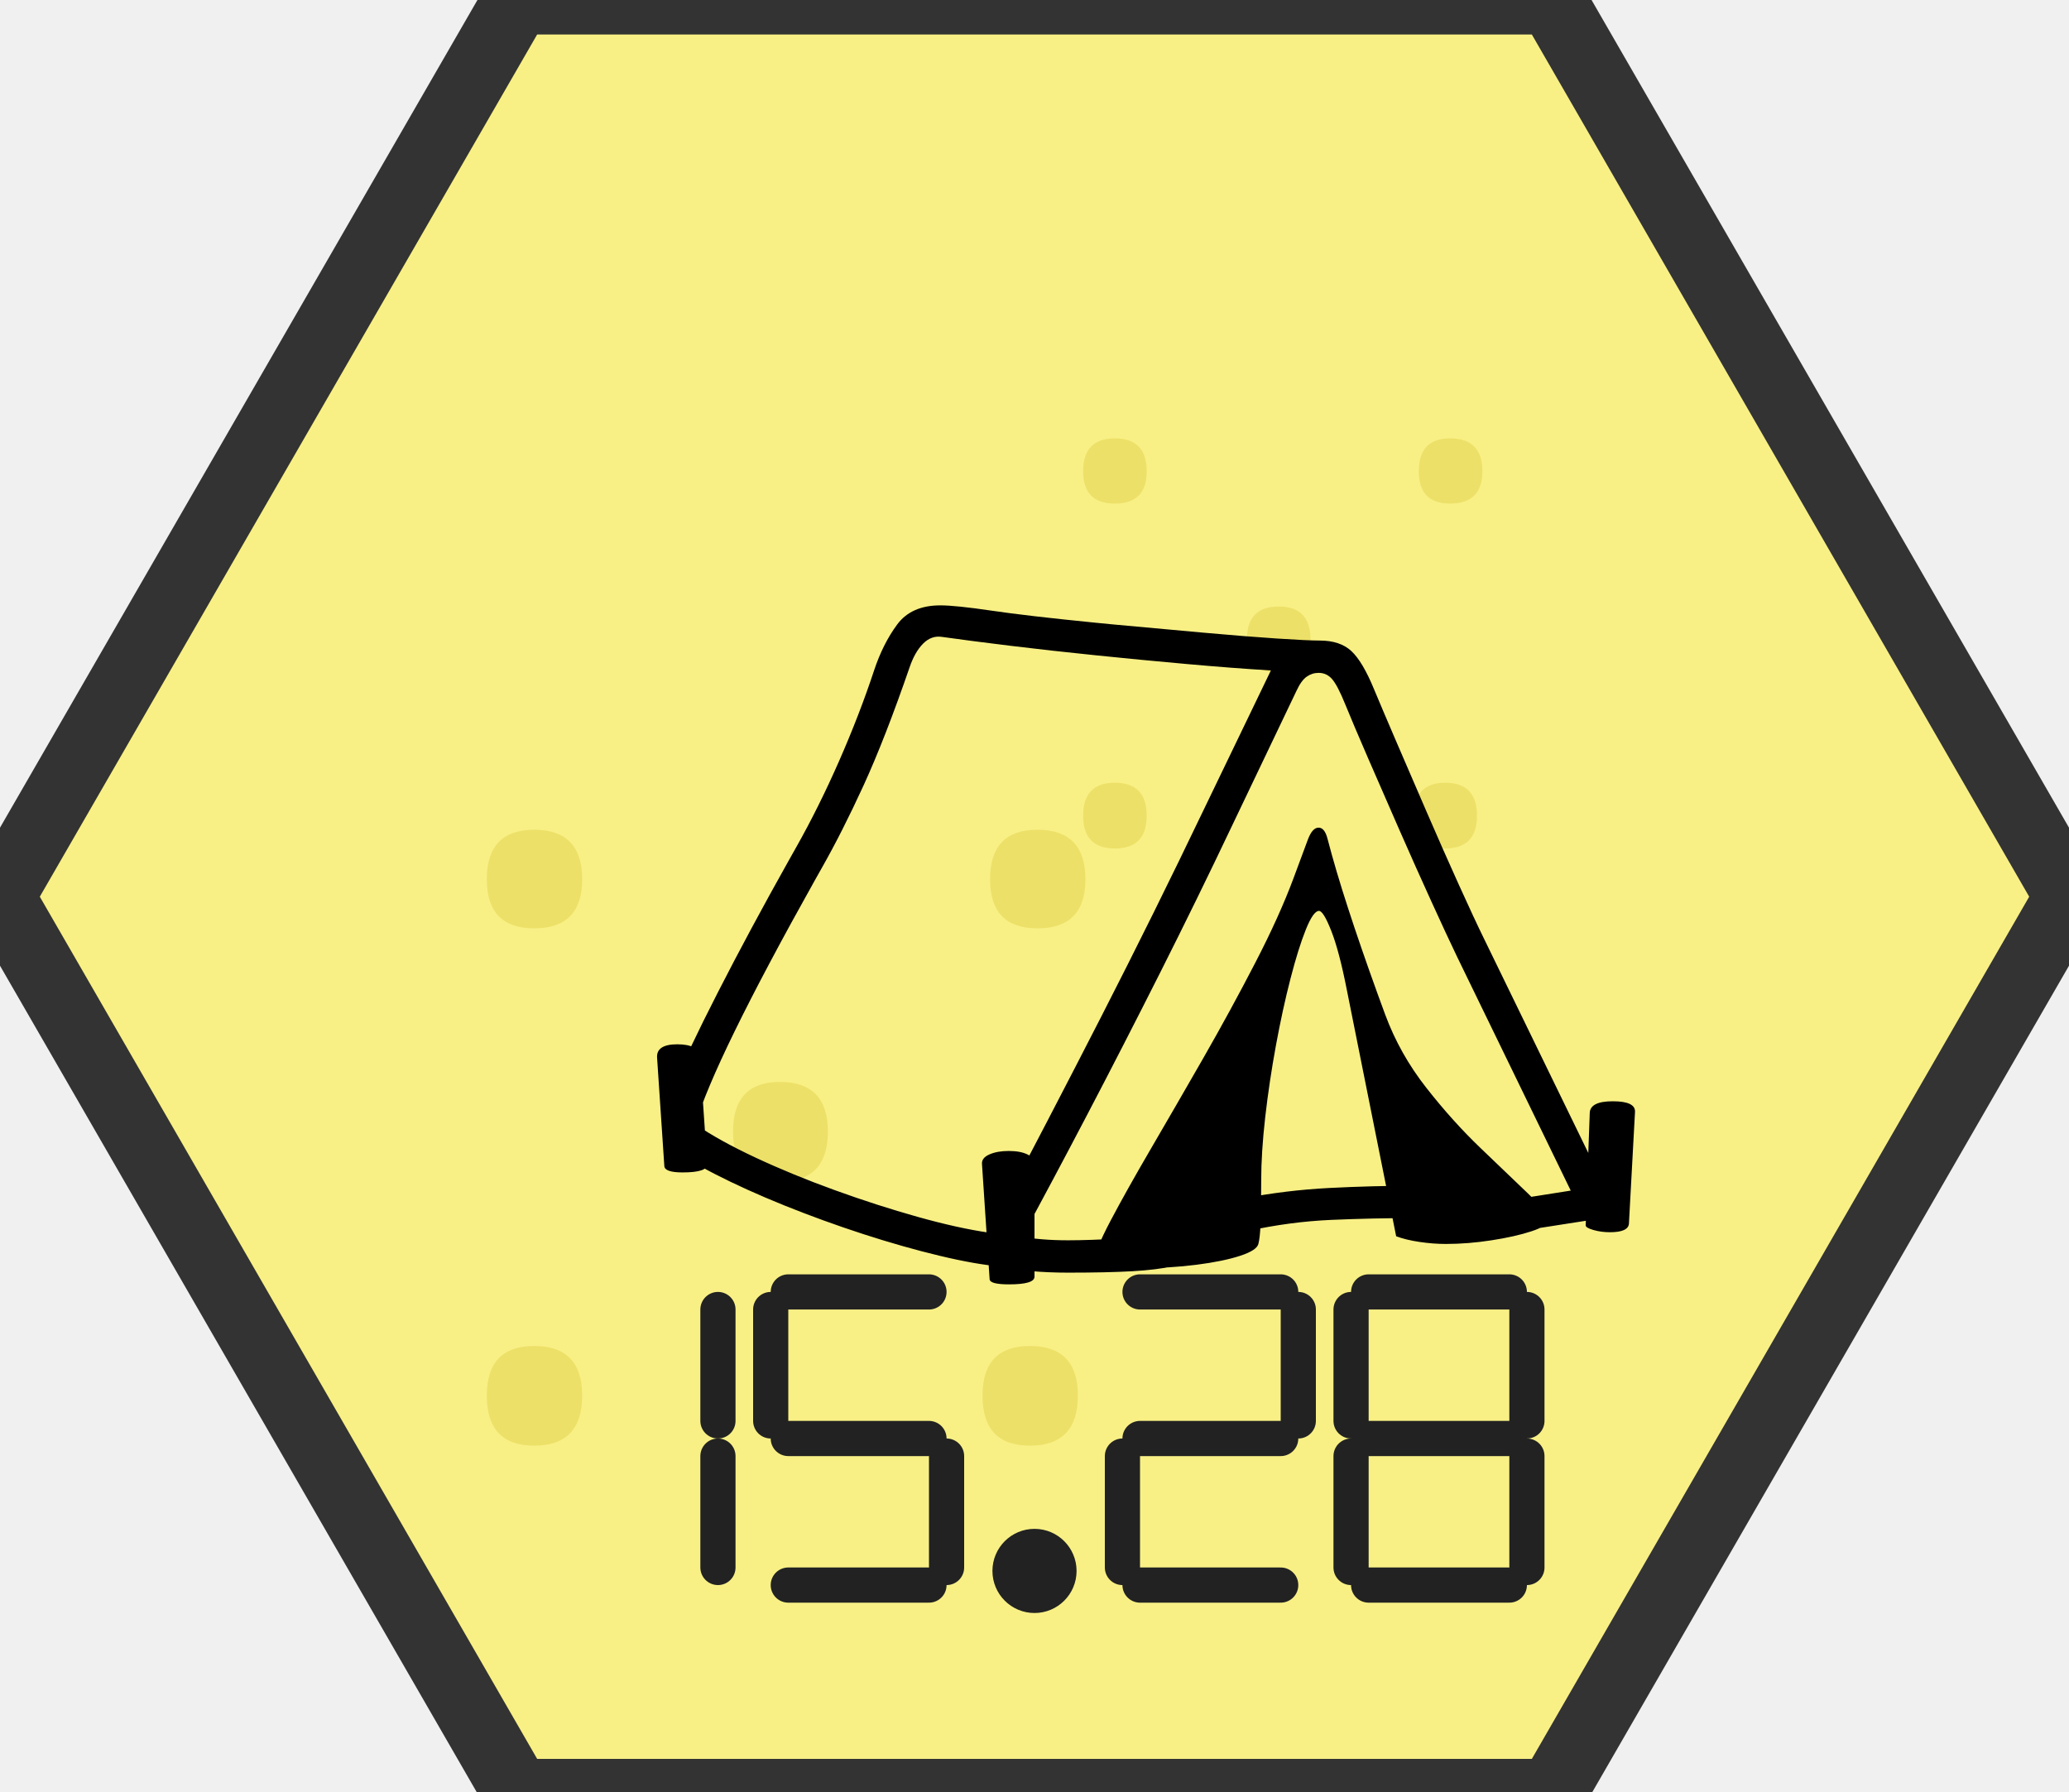
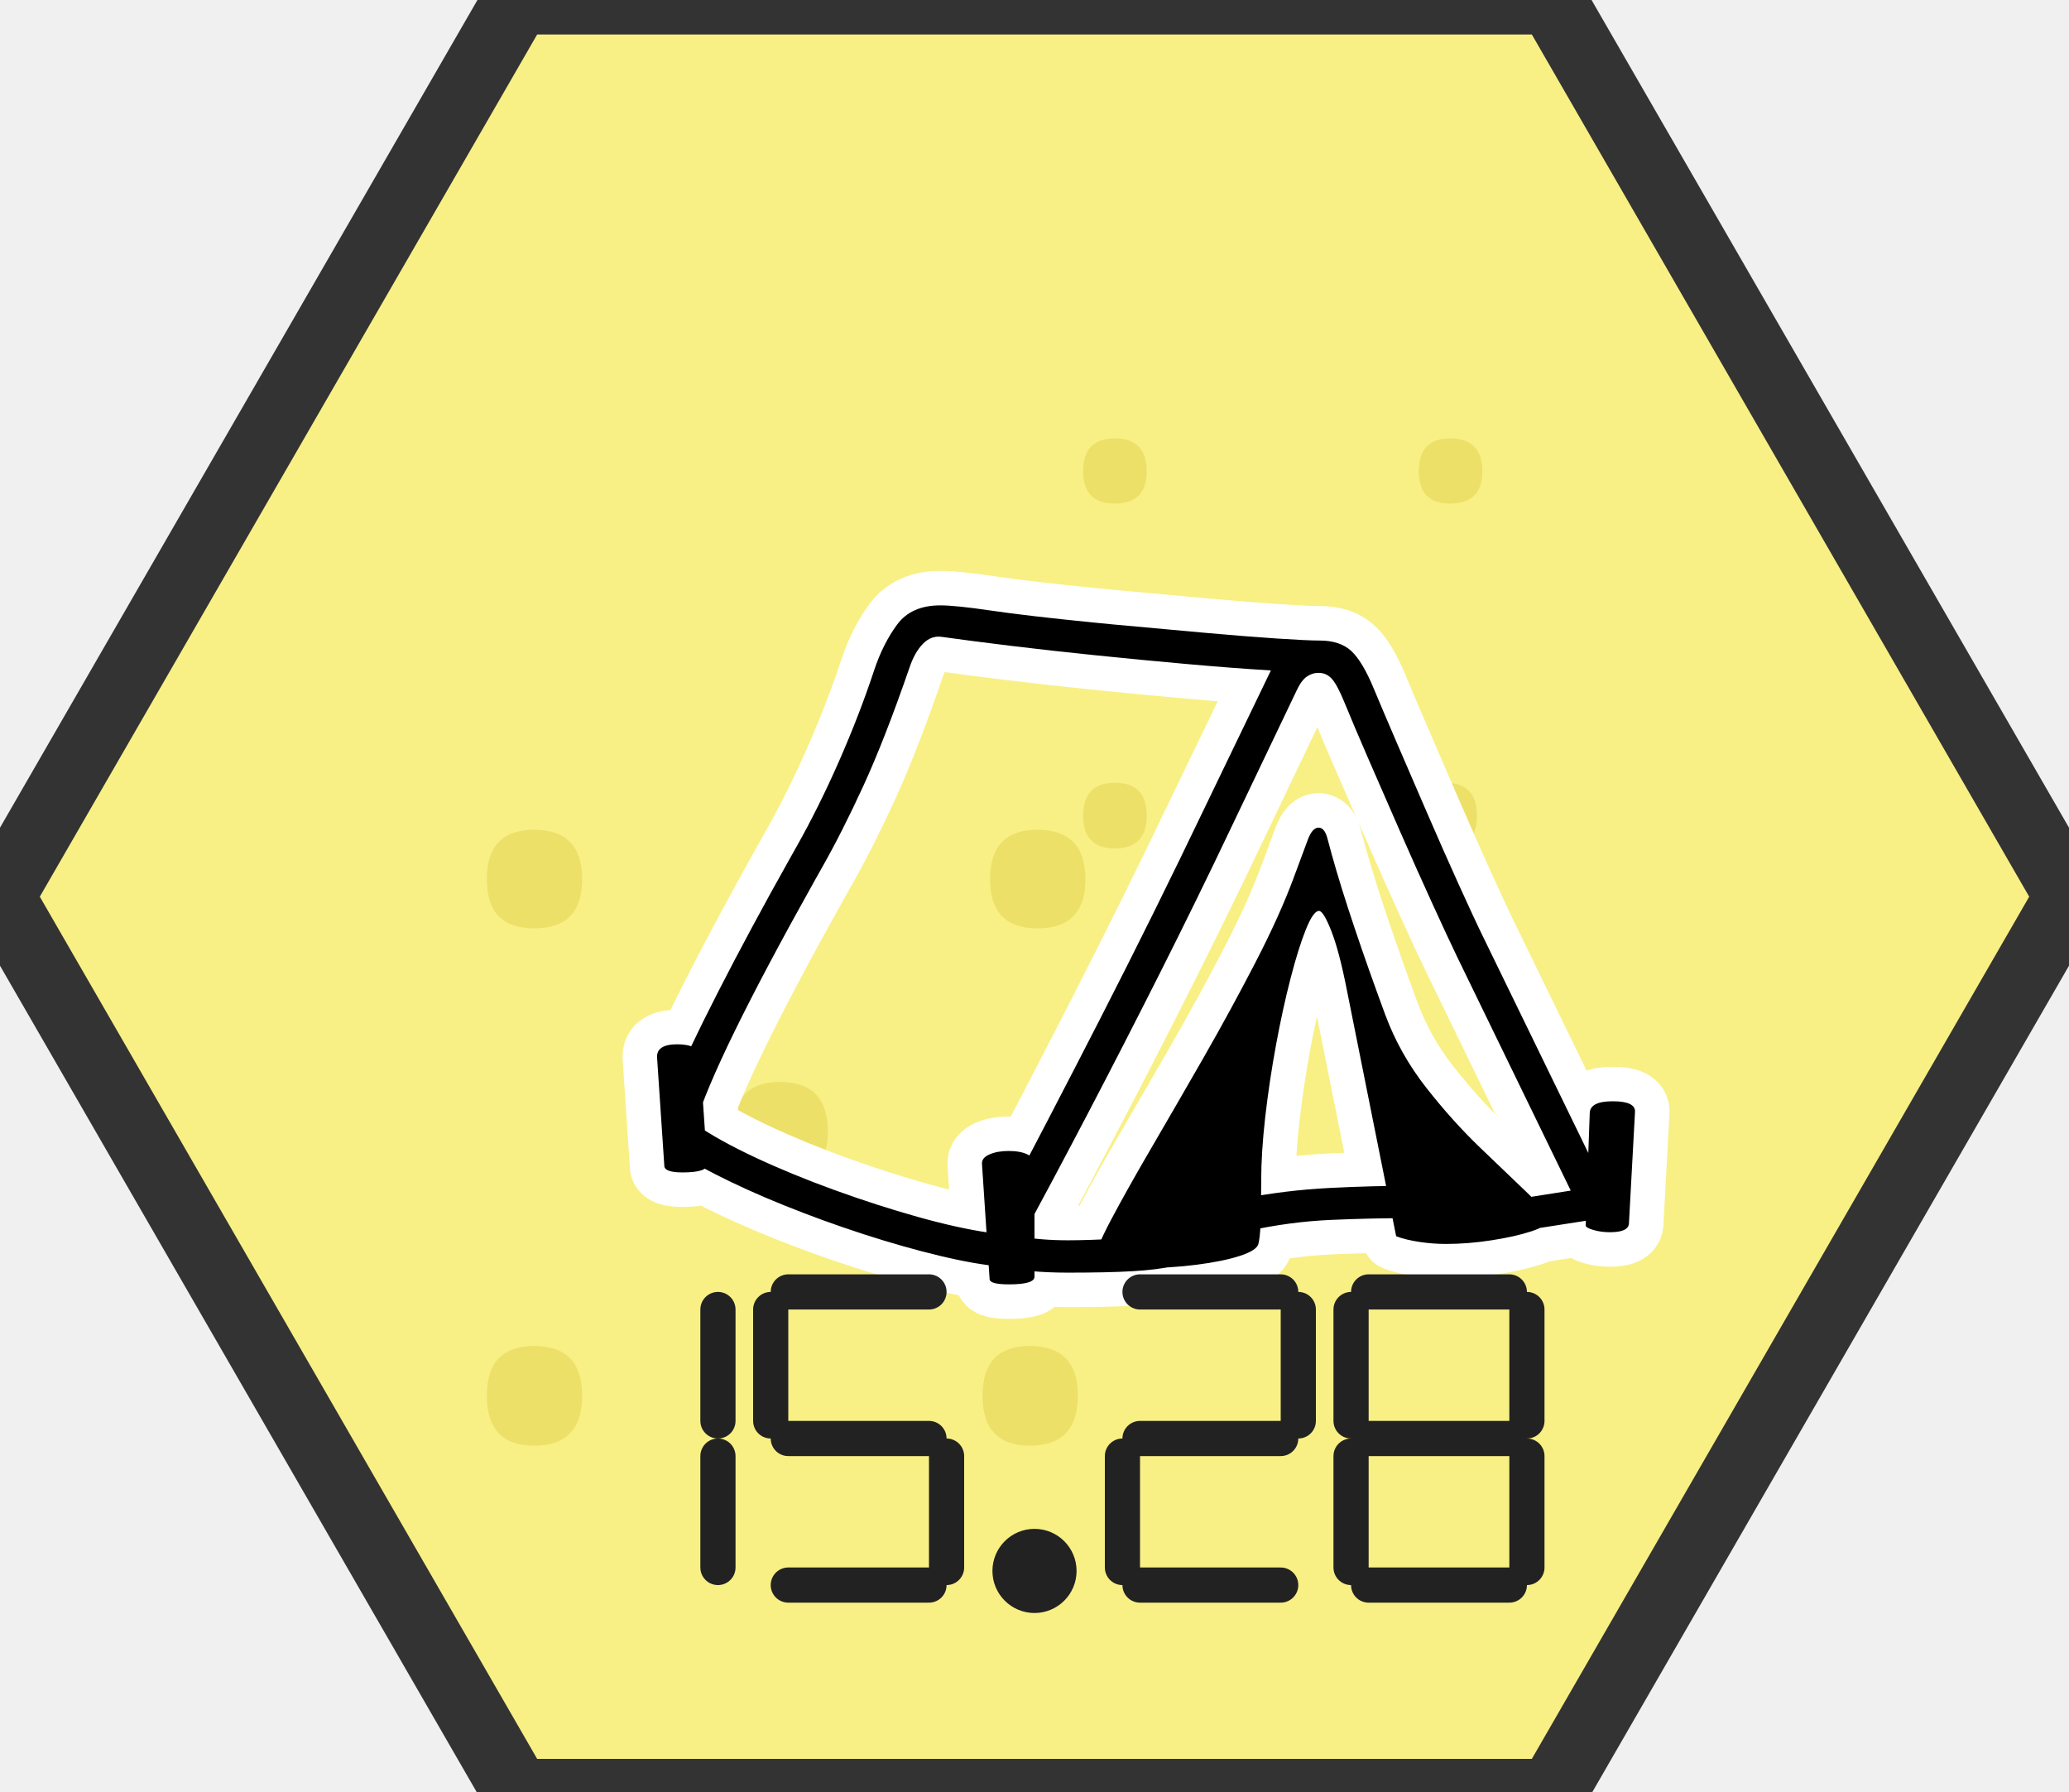
<svg xmlns="http://www.w3.org/2000/svg" xmlns:xlink="http://www.w3.org/1999/xlink" width="60.00" height="51.96" viewBox="0 0 60.00 51.96">
  <a xlink:href="/wiki/15-28/">
    <polygon points="15.0,0.0 45.0,0.0 60.0,26.0 45.0,52.0 15.0,52.0 0.0,26.0" fill="#f8f085" stroke="#333333" stroke-width="2" />
    <text x="22.8" y="33.2" text-anchor="middle" dominant-baseline="middle" font-size="24" font-family="system-ui, sans-serif" fill="#ede068">⁙︎</text>
    <text x="37.2" y="18.8" text-anchor="middle" dominant-baseline="middle" font-size="16.0" font-family="system-ui, sans-serif" fill="#ede068">⁙︎</text>
    <g transform="translate(18.0,35.6)">
-       <path d="M12.973 1.301Q12.398 1.301 11.871 1.254Q11.344 1.207 11.039 1.125Q10.312 1.066 9.258 0.814Q8.203 0.562 7.031 0.182Q5.859 -0.199 4.74 -0.65Q3.621 -1.102 2.73 -1.559Q1.84 -2.016 1.383 -2.414L1.5 -4.043Q1.91 -5.051 2.824 -6.838Q3.738 -8.625 4.875 -10.652L5.086 -11.027Q5.742 -12.188 6.334 -13.535Q6.926 -14.883 7.348 -16.16Q7.605 -16.934 8.016 -17.49Q8.426 -18.047 9.27 -18.047Q9.715 -18.047 10.746 -17.895Q11.777 -17.742 13.781 -17.543L14.262 -17.496Q15.656 -17.367 16.893 -17.256Q18.129 -17.145 19.025 -17.086Q19.922 -17.027 20.273 -17.027Q20.859 -17.027 21.188 -16.723Q21.516 -16.418 21.844 -15.621Q22.078 -15.059 22.494 -14.092Q22.91 -13.125 23.385 -12.029Q23.859 -10.934 24.305 -9.949Q24.75 -8.965 25.043 -8.367L28.945 -0.352L25.934 0.117L25.77 -0.797L27.551 -1.078L24.258 -7.852Q23.965 -8.461 23.514 -9.451Q23.062 -10.441 22.576 -11.549Q22.09 -12.656 21.668 -13.629Q21.246 -14.602 21.012 -15.176Q20.789 -15.727 20.631 -15.908Q20.473 -16.09 20.238 -16.09Q20.051 -16.09 19.893 -15.979Q19.734 -15.867 19.594 -15.562L17.73 -11.66Q16.734 -9.562 15.645 -7.4Q14.555 -5.238 13.518 -3.258Q12.48 -1.277 11.637 0.27Q11.871 0.305 12.223 0.334Q12.574 0.363 12.973 0.363Q13.594 0.363 14.479 0.311Q15.363 0.258 16.512 0.105L16.957 0.809Q16.512 1.008 16.031 1.113Q15.551 1.219 14.836 1.26Q14.121 1.301 12.973 1.301ZM1.793 -1.605Q1.289 -1.605 1.266 -1.781L1.055 -4.934Q1.031 -5.32 1.641 -5.32Q2.273 -5.32 2.297 -4.945L2.508 -1.852Q2.531 -1.605 1.793 -1.605ZM11.262 1.641Q10.723 1.641 10.699 1.5L10.477 -1.852Q10.465 -2.027 10.693 -2.127Q10.922 -2.227 11.25 -2.227Q11.59 -2.227 11.795 -2.127Q12.0 -2.027 12.0 -1.875V1.418Q12.0 1.641 11.262 1.641ZM10.676 0.141Q12.434 -3.188 13.951 -6.152Q15.469 -9.117 16.922 -12.152L18.855 -16.16Q17.707 -16.23 16.395 -16.348Q15.082 -16.465 13.77 -16.6Q12.457 -16.734 11.303 -16.875Q10.148 -17.016 9.316 -17.133Q9.012 -17.18 8.771 -16.939Q8.531 -16.699 8.379 -16.254Q7.664 -14.18 7.043 -12.826Q6.422 -11.473 5.836 -10.441L5.625 -10.066Q2.719 -4.875 2.168 -3.0Q2.848 -2.531 3.914 -2.033Q4.98 -1.535 6.211 -1.09Q7.441 -0.645 8.613 -0.316Q9.785 0.012 10.676 0.141ZM18.176 0.094 18.012 -0.844Q19.289 -1.09 20.549 -1.154Q21.809 -1.219 23.051 -1.219L23.004 -0.281Q21.809 -0.281 20.607 -0.229Q19.406 -0.176 18.176 0.094ZM15.012 1.172Q14.379 1.172 14.062 1.113Q13.746 1.055 13.746 0.938Q13.746 0.668 14.203 -0.199Q14.66 -1.066 15.375 -2.291Q16.09 -3.516 16.893 -4.916Q17.695 -6.316 18.398 -7.676Q19.102 -9.035 19.512 -10.137L19.934 -11.273Q20.062 -11.602 20.238 -11.602Q20.414 -11.602 20.496 -11.285Q20.73 -10.383 21.094 -9.264Q21.457 -8.145 21.949 -6.785L22.172 -6.176Q22.594 -5.039 23.361 -4.061Q24.129 -3.082 24.938 -2.309Q25.746 -1.535 26.309 -0.996Q26.871 -0.457 26.871 -0.199Q26.871 -0.047 26.402 0.105Q25.934 0.258 25.254 0.363Q24.574 0.469 23.93 0.469Q23.555 0.469 23.162 0.41Q22.77 0.352 22.488 0.246L21.059 -6.891Q20.836 -8.027 20.607 -8.607Q20.379 -9.188 20.25 -9.188Q20.086 -9.188 19.869 -8.648Q19.652 -8.109 19.424 -7.225Q19.195 -6.34 19.002 -5.291Q18.809 -4.242 18.691 -3.211Q18.574 -2.18 18.574 -1.371Q18.574 -0.539 18.557 -0.123Q18.539 0.293 18.492 0.469Q18.445 0.656 17.959 0.814Q17.473 0.973 16.699 1.072Q15.926 1.172 15.012 1.172ZM28.688 0.129Q28.43 0.129 28.207 0.064Q27.984 0.0 27.984 -0.07L28.102 -3.328Q28.113 -3.668 28.77 -3.668Q29.438 -3.668 29.414 -3.352L29.238 -0.117Q29.215 0.129 28.688 0.129Z" fill="#000000" />
+       <path d="M12.973 1.301Q12.398 1.301 11.871 1.254Q11.344 1.207 11.039 1.125Q10.312 1.066 9.258 0.814Q8.203 0.562 7.031 0.182Q5.859 -0.199 4.74 -0.65Q3.621 -1.102 2.73 -1.559Q1.84 -2.016 1.383 -2.414L1.5 -4.043Q1.91 -5.051 2.824 -6.838Q3.738 -8.625 4.875 -10.652L5.086 -11.027Q5.742 -12.188 6.334 -13.535Q6.926 -14.883 7.348 -16.16Q7.605 -16.934 8.016 -17.49Q8.426 -18.047 9.27 -18.047Q9.715 -18.047 10.746 -17.895Q11.777 -17.742 13.781 -17.543L14.262 -17.496Q15.656 -17.367 16.893 -17.256Q18.129 -17.145 19.025 -17.086Q19.922 -17.027 20.273 -17.027Q20.859 -17.027 21.188 -16.723Q21.516 -16.418 21.844 -15.621Q22.078 -15.059 22.494 -14.092Q22.91 -13.125 23.385 -12.029Q23.859 -10.934 24.305 -9.949Q24.75 -8.965 25.043 -8.367L28.945 -0.352L25.934 0.117L25.77 -0.797L27.551 -1.078L24.258 -7.852Q23.965 -8.461 23.514 -9.451Q23.062 -10.441 22.576 -11.549Q22.09 -12.656 21.668 -13.629Q21.246 -14.602 21.012 -15.176Q20.789 -15.727 20.631 -15.908Q20.473 -16.09 20.238 -16.09Q20.051 -16.09 19.893 -15.979Q19.734 -15.867 19.594 -15.562L17.73 -11.66Q16.734 -9.562 15.645 -7.4Q14.555 -5.238 13.518 -3.258Q12.48 -1.277 11.637 0.27Q11.871 0.305 12.223 0.334Q12.574 0.363 12.973 0.363Q13.594 0.363 14.479 0.311Q15.363 0.258 16.512 0.105L16.957 0.809Q16.512 1.008 16.031 1.113Q15.551 1.219 14.836 1.26Q14.121 1.301 12.973 1.301ZM1.793 -1.605Q1.289 -1.605 1.266 -1.781L1.055 -4.934Q1.031 -5.32 1.641 -5.32Q2.273 -5.32 2.297 -4.945L2.508 -1.852Q2.531 -1.605 1.793 -1.605ZM11.262 1.641Q10.723 1.641 10.699 1.5L10.477 -1.852Q10.465 -2.027 10.693 -2.127Q10.922 -2.227 11.25 -2.227Q11.59 -2.227 11.795 -2.127Q12.0 -2.027 12.0 -1.875V1.418Q12.0 1.641 11.262 1.641ZM10.676 0.141Q12.434 -3.188 13.951 -6.152Q15.469 -9.117 16.922 -12.152L18.855 -16.16Q17.707 -16.23 16.395 -16.348Q15.082 -16.465 13.77 -16.6Q12.457 -16.734 11.303 -16.875Q10.148 -17.016 9.316 -17.133Q9.012 -17.18 8.771 -16.939Q8.531 -16.699 8.379 -16.254Q7.664 -14.18 7.043 -12.826Q6.422 -11.473 5.836 -10.441L5.625 -10.066Q2.719 -4.875 2.168 -3.0Q2.848 -2.531 3.914 -2.033Q4.98 -1.535 6.211 -1.09Q7.441 -0.645 8.613 -0.316Q9.785 0.012 10.676 0.141ZM18.176 0.094 18.012 -0.844Q19.289 -1.09 20.549 -1.154Q21.809 -1.219 23.051 -1.219L23.004 -0.281Q21.809 -0.281 20.607 -0.229Q19.406 -0.176 18.176 0.094ZM15.012 1.172Q14.379 1.172 14.062 1.113Q13.746 1.055 13.746 0.938Q13.746 0.668 14.203 -0.199Q14.66 -1.066 15.375 -2.291Q16.09 -3.516 16.893 -4.916Q17.695 -6.316 18.398 -7.676Q19.102 -9.035 19.512 -10.137L19.934 -11.273Q20.062 -11.602 20.238 -11.602Q20.414 -11.602 20.496 -11.285Q20.73 -10.383 21.094 -9.264Q21.457 -8.145 21.949 -6.785L22.172 -6.176Q22.594 -5.039 23.361 -4.061Q24.129 -3.082 24.938 -2.309Q25.746 -1.535 26.309 -0.996Q26.871 -0.457 26.871 -0.199Q26.871 -0.047 26.402 0.105Q25.934 0.258 25.254 0.363Q24.574 0.469 23.93 0.469Q23.555 0.469 23.162 0.41Q22.77 0.352 22.488 0.246L21.059 -6.891Q20.836 -8.027 20.607 -8.607Q20.379 -9.188 20.25 -9.188Q20.086 -9.188 19.869 -8.648Q19.652 -8.109 19.424 -7.225Q19.195 -6.34 19.002 -5.291Q18.809 -4.242 18.691 -3.211Q18.574 -2.18 18.574 -1.371Q18.574 -0.539 18.557 -0.123Q18.539 0.293 18.492 0.469Q18.445 0.656 17.959 0.814Q17.473 0.973 16.699 1.072Q15.926 1.172 15.012 1.172ZM28.688 0.129Q28.43 0.129 28.207 0.064Q27.984 0.0 27.984 -0.07L28.102 -3.328Q28.113 -3.668 28.77 -3.668Q29.438 -3.668 29.414 -3.352L29.238 -0.117Q29.215 0.129 28.688 0.129Z" fill="#000000" stroke="#ffffff" stroke-width="2" paint-order="stroke fill" stroke-linejoin="round" stroke-linecap="round" />
    </g>
    <g fill="none" stroke="#222222" stroke-width="1.02" stroke-linecap="round" stroke-linejoin="round">
      <path d="M 20.82 37.97 L 20.82 41.20" />
      <path d="M 20.82 42.22 L 20.82 45.45" />
      <path d="M 22.86 37.46 L 26.94 37.46" />
      <path d="M 22.35 37.97 L 22.35 41.20" />
      <path d="M 22.86 41.71 L 26.94 41.71" />
      <path d="M 27.45 42.22 L 27.45 45.45" />
      <path d="M 22.86 45.96 L 26.94 45.96" />
      <circle cx="30.00" cy="45.55" r="0.71" fill="#222222" />
      <path d="M 33.06 37.46 L 37.14 37.46" />
      <path d="M 37.65 37.97 L 37.65 41.20" />
      <path d="M 33.06 41.71 L 37.14 41.71" />
      <path d="M 32.55 42.22 L 32.55 45.45" />
      <path d="M 33.06 45.96 L 37.14 45.96" />
      <path d="M 39.69 37.46 L 43.77 37.46" />
      <path d="M 44.28 37.97 L 44.28 41.20" />
      <path d="M 44.28 42.22 L 44.28 45.45" />
      <path d="M 39.69 45.96 L 43.77 45.96" />
      <path d="M 39.18 42.22 L 39.18 45.45" />
      <path d="M 39.18 37.97 L 39.18 41.20" />
      <path d="M 39.69 41.71 L 43.77 41.71" />
    </g>
  </a>
</svg>
